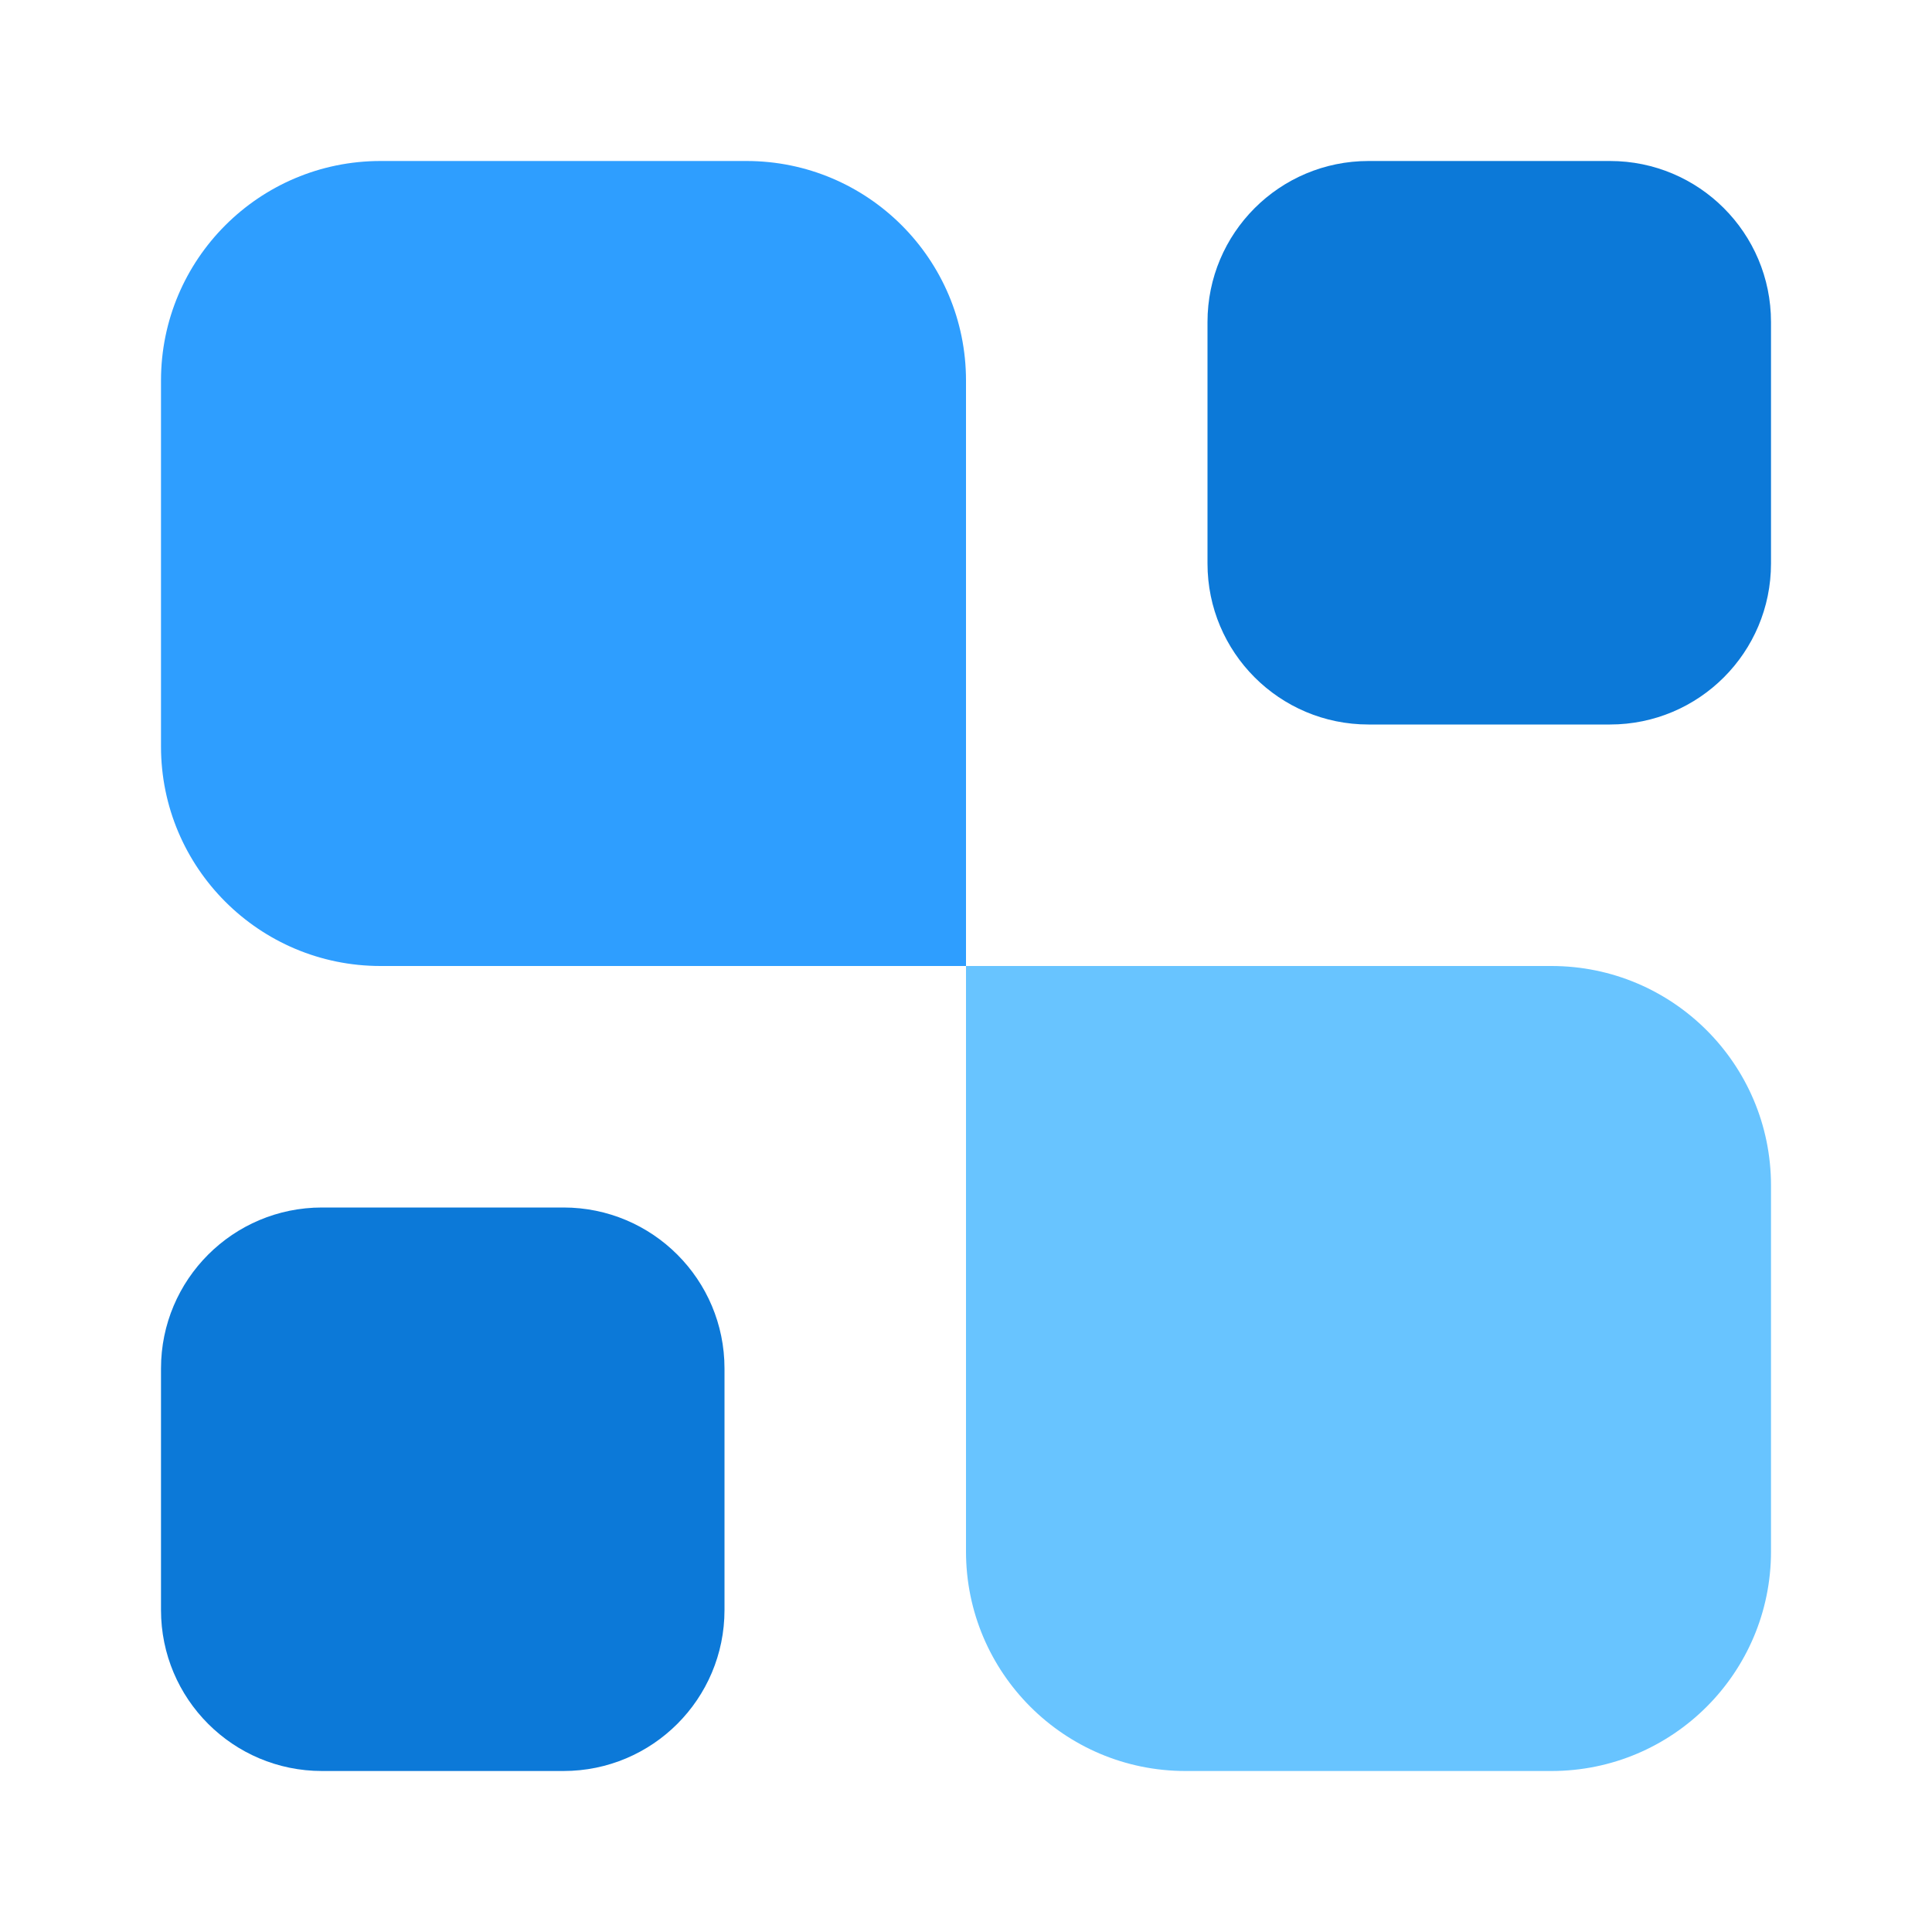
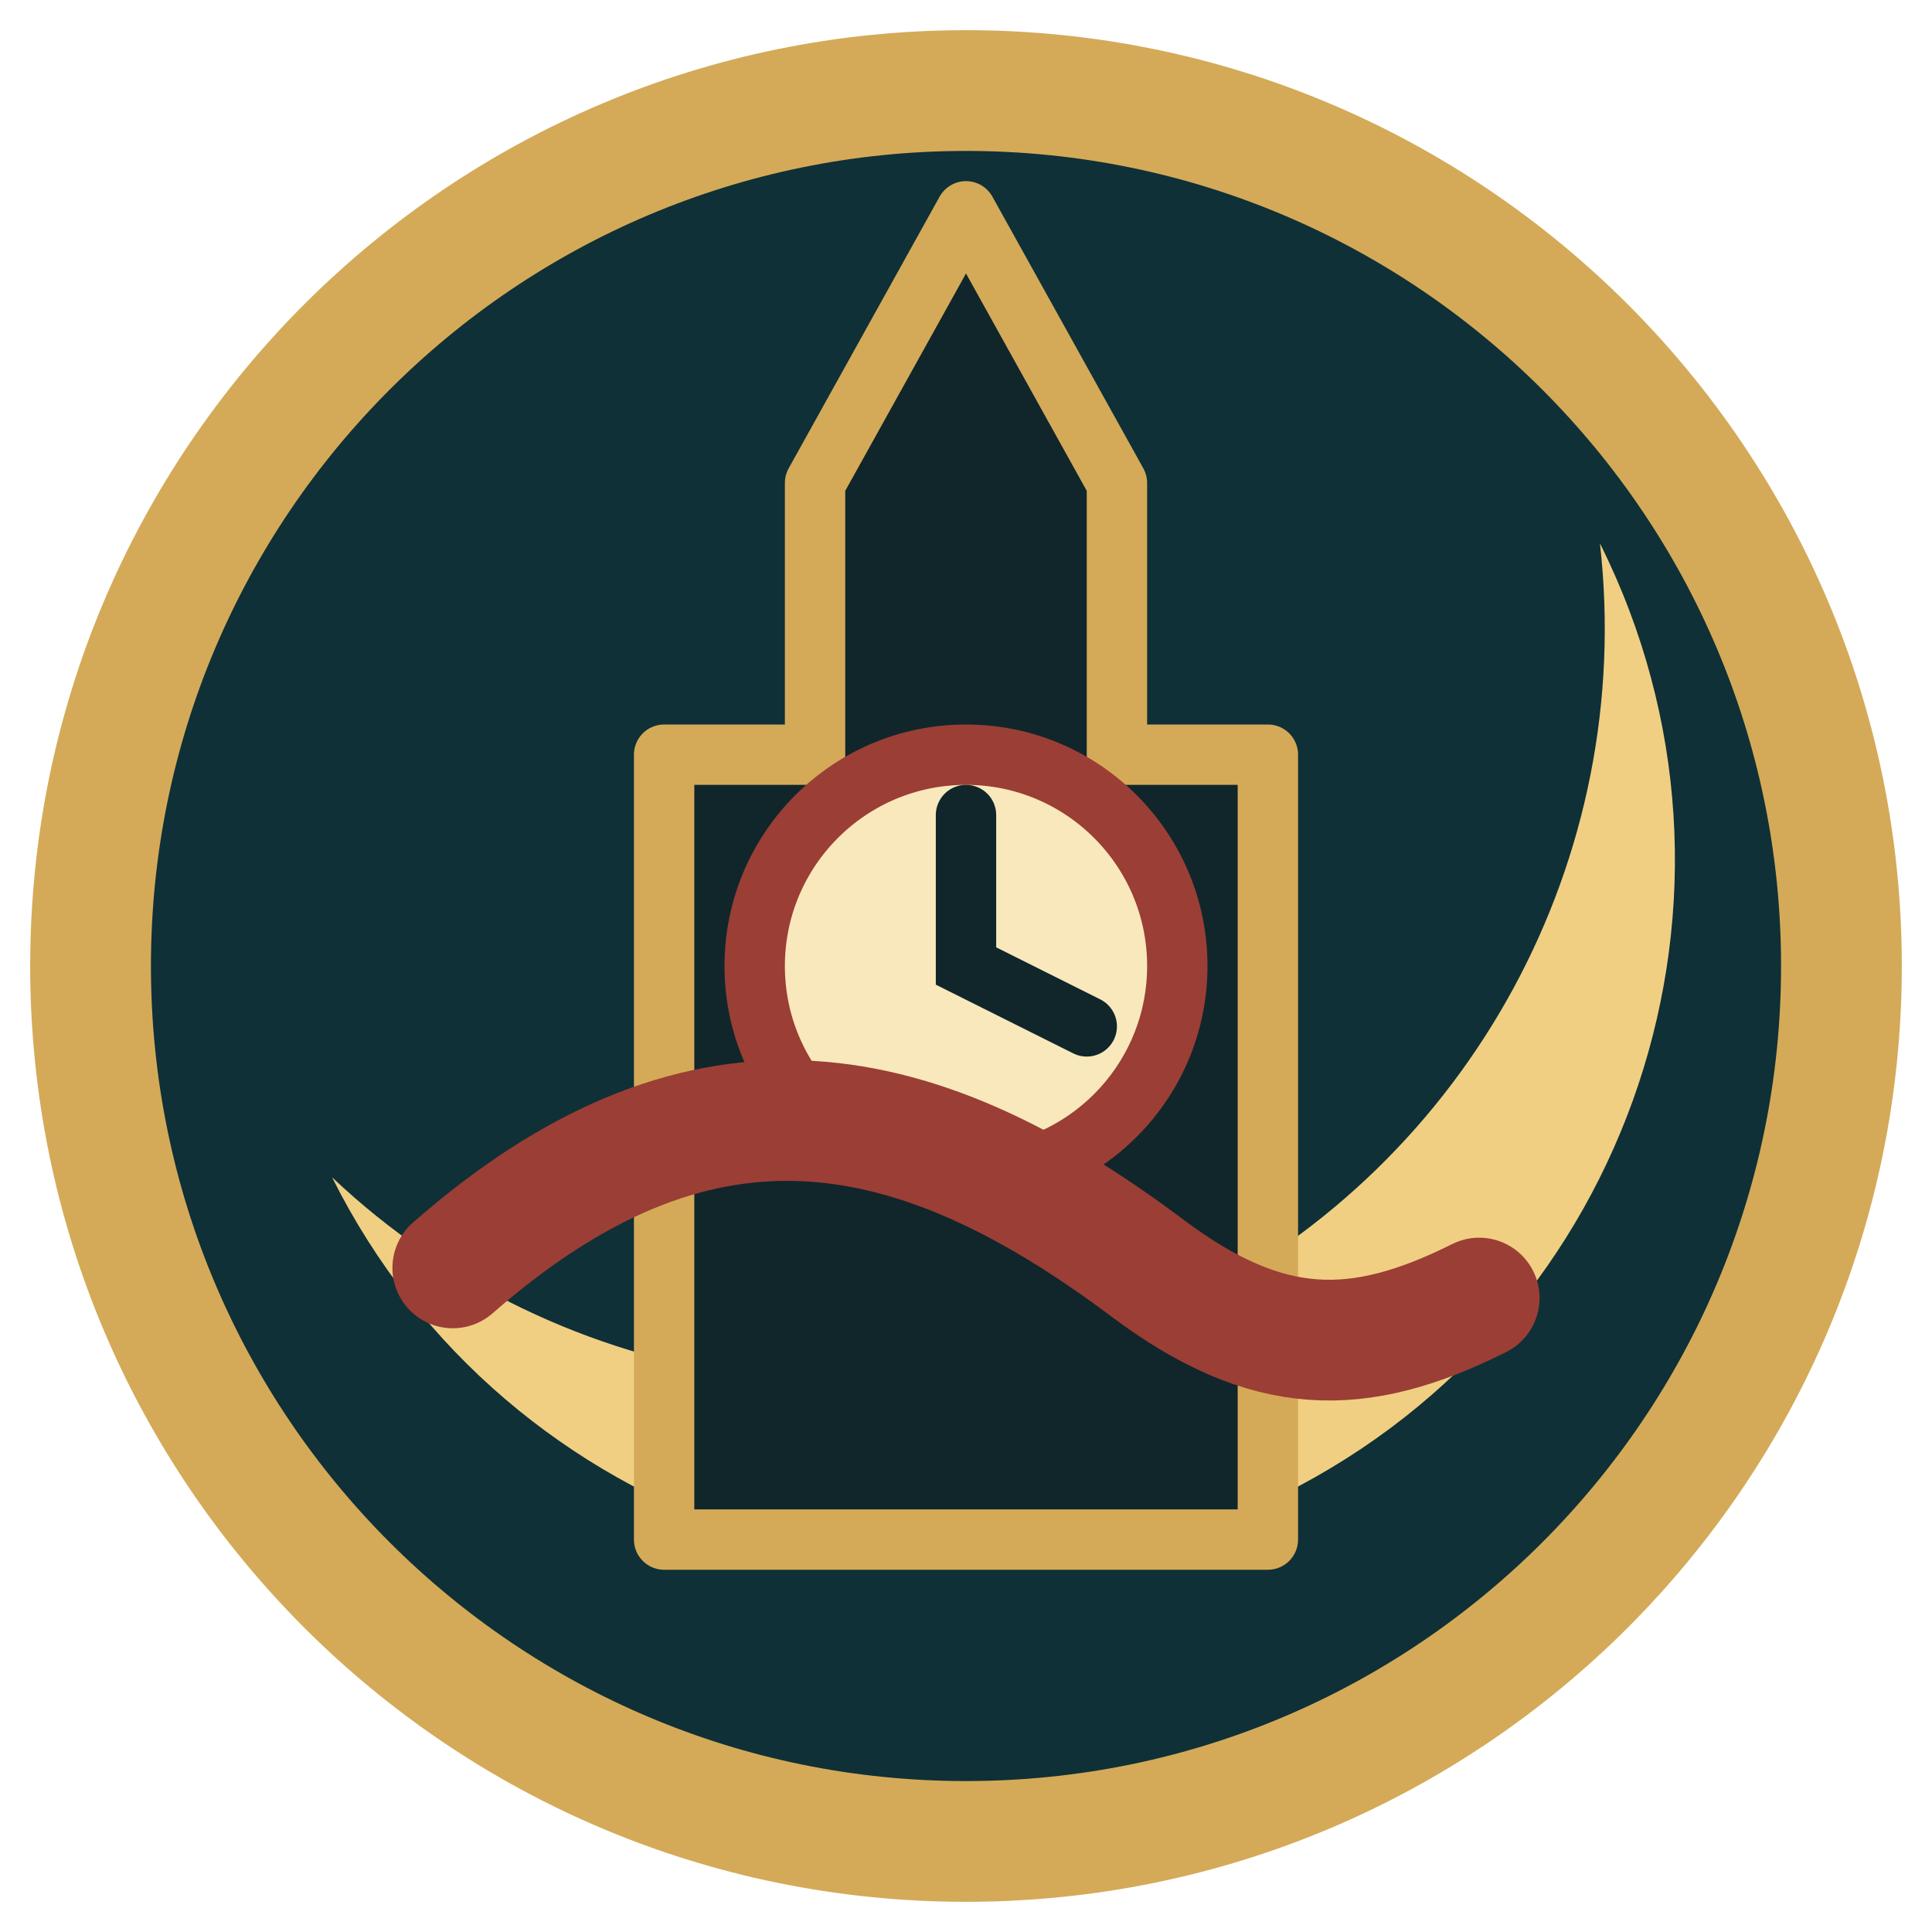
- <svg xmlns="http://www.w3.org/2000/svg" width="24" height="24" viewBox="0 0 24 24" fill="none">
-   <path d="M22 19.273C22 20.779 20.779 22 19.273 22H14.727C13.221 22 12 20.779 12 19.273V12H19.273C20.779 12 22 13.221 22 14.727V19.273Z" fill="#68C4FF" />
-   <path d="M20 2C21.105 2 22 2.895 22 4V7C22 8.105 21.105 9 20 9H17C15.895 9 15 8.105 15 7V4C15 2.895 15.895 2 17 2H20Z" fill="#0C79D8" />
-   <path d="M7 15C8.105 15 9 15.895 9 17V20C9 21.105 8.105 22 7 22H4C2.895 22 2 21.105 2 20V17C2 15.895 2.895 15 4 15H7Z" fill="#0C79D8" />
-   <path d="M12 12H4.727C3.221 12 2 10.779 2 9.273V4.727C2 3.221 3.221 2 4.727 2H9.273C10.779 2 12 3.221 12 4.727V12Z" fill="#2E9EFF" />
+ <svg xmlns="http://www.w3.org/2000/svg" viewBox="0 0 64 64">
+   <circle cx="32" cy="32" r="29" fill="#0f3036" stroke="#d4aa58" stroke-width="4" />
+   <path d="M11 39A25 25 0 0 0 53 18 23 23 0 0 1 11 39Z" fill="#f0cf83" />
+   <path d="M22 51V25h5V16l5-9 5 9v9h5v26H22Z" fill="#10262b" stroke="#d4aa58" stroke-width="2" stroke-linejoin="round" />
+   <circle cx="32" cy="32" r="7" fill="#f8e8bb" stroke="#9b3e35" stroke-width="2" />
+   <path d="M32 27v5l4 2" fill="none" stroke="#10262b" stroke-width="2" stroke-linecap="round" />
+   <path d="M15 42c8-7 15-6 23 0 4 3 7 3 11 1" fill="none" stroke="#9b3e35" stroke-width="4" stroke-linecap="round" />
</svg>
